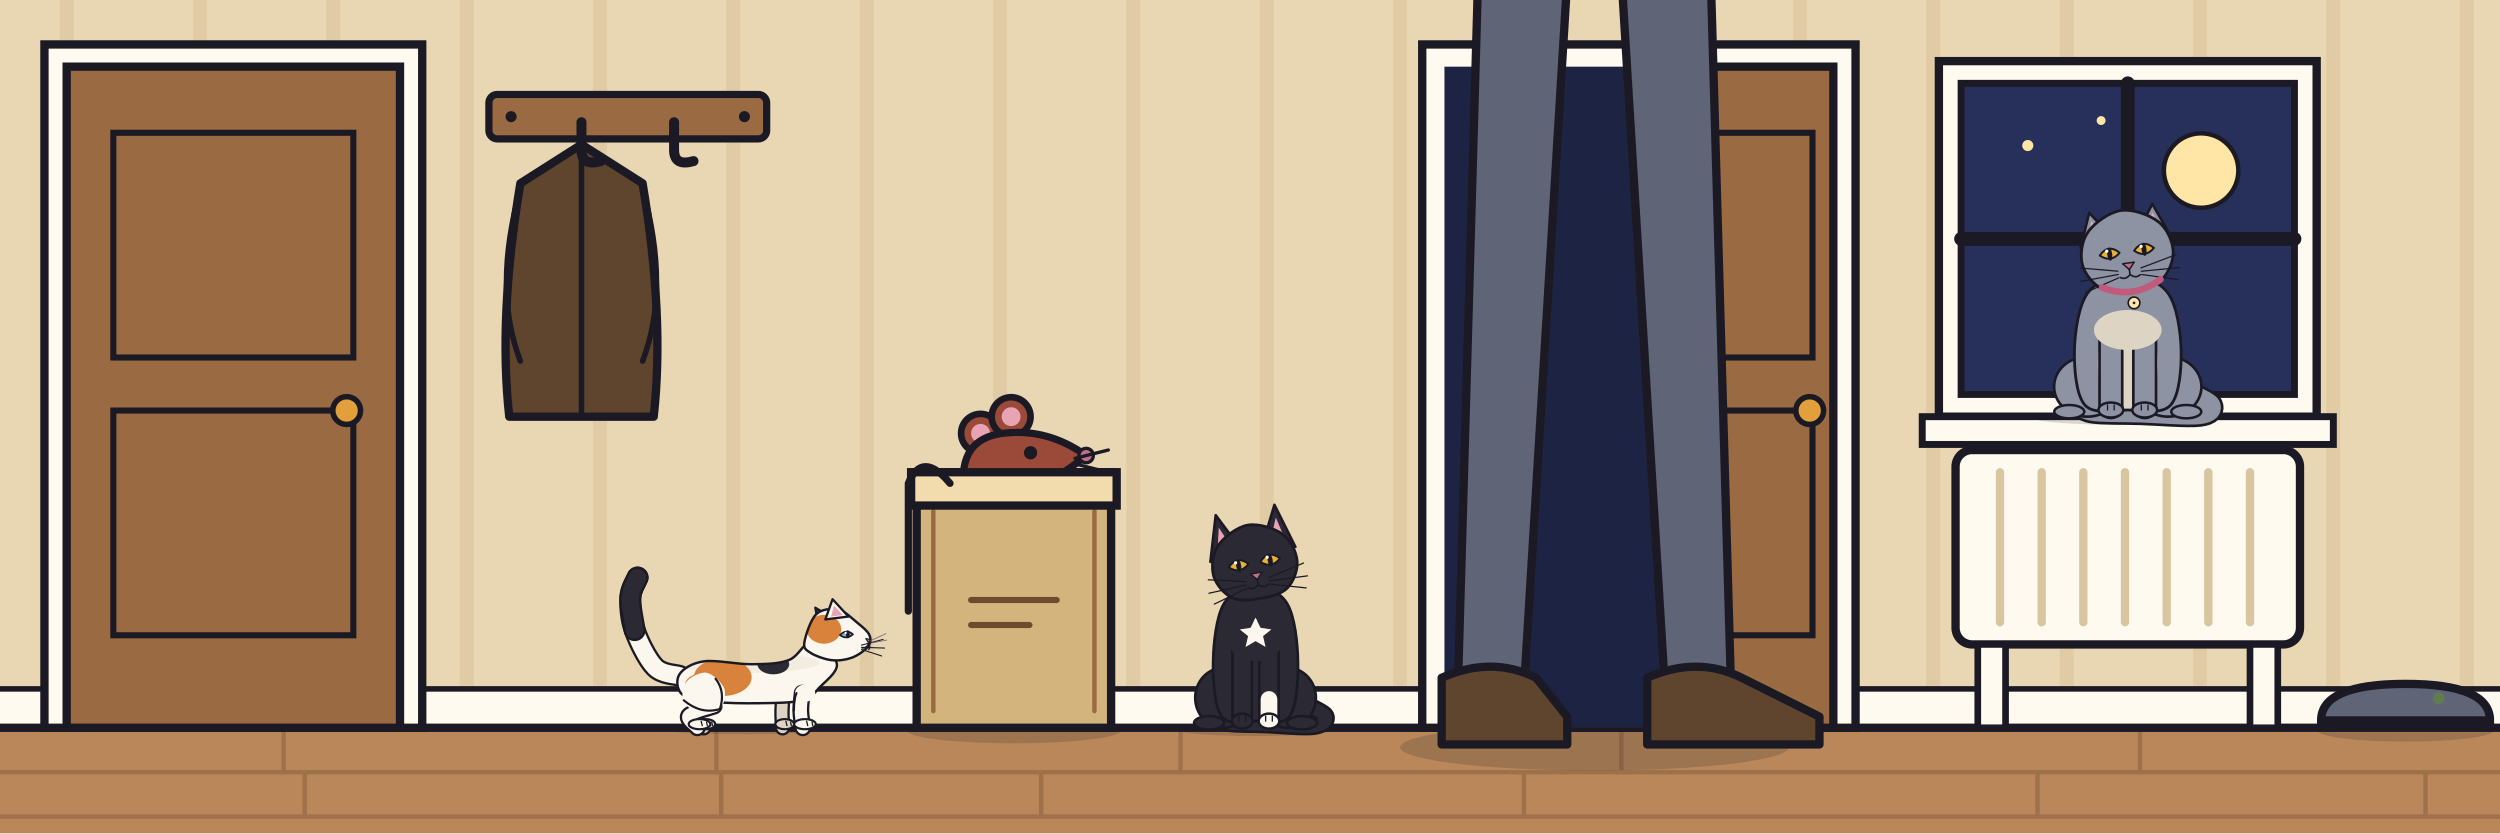
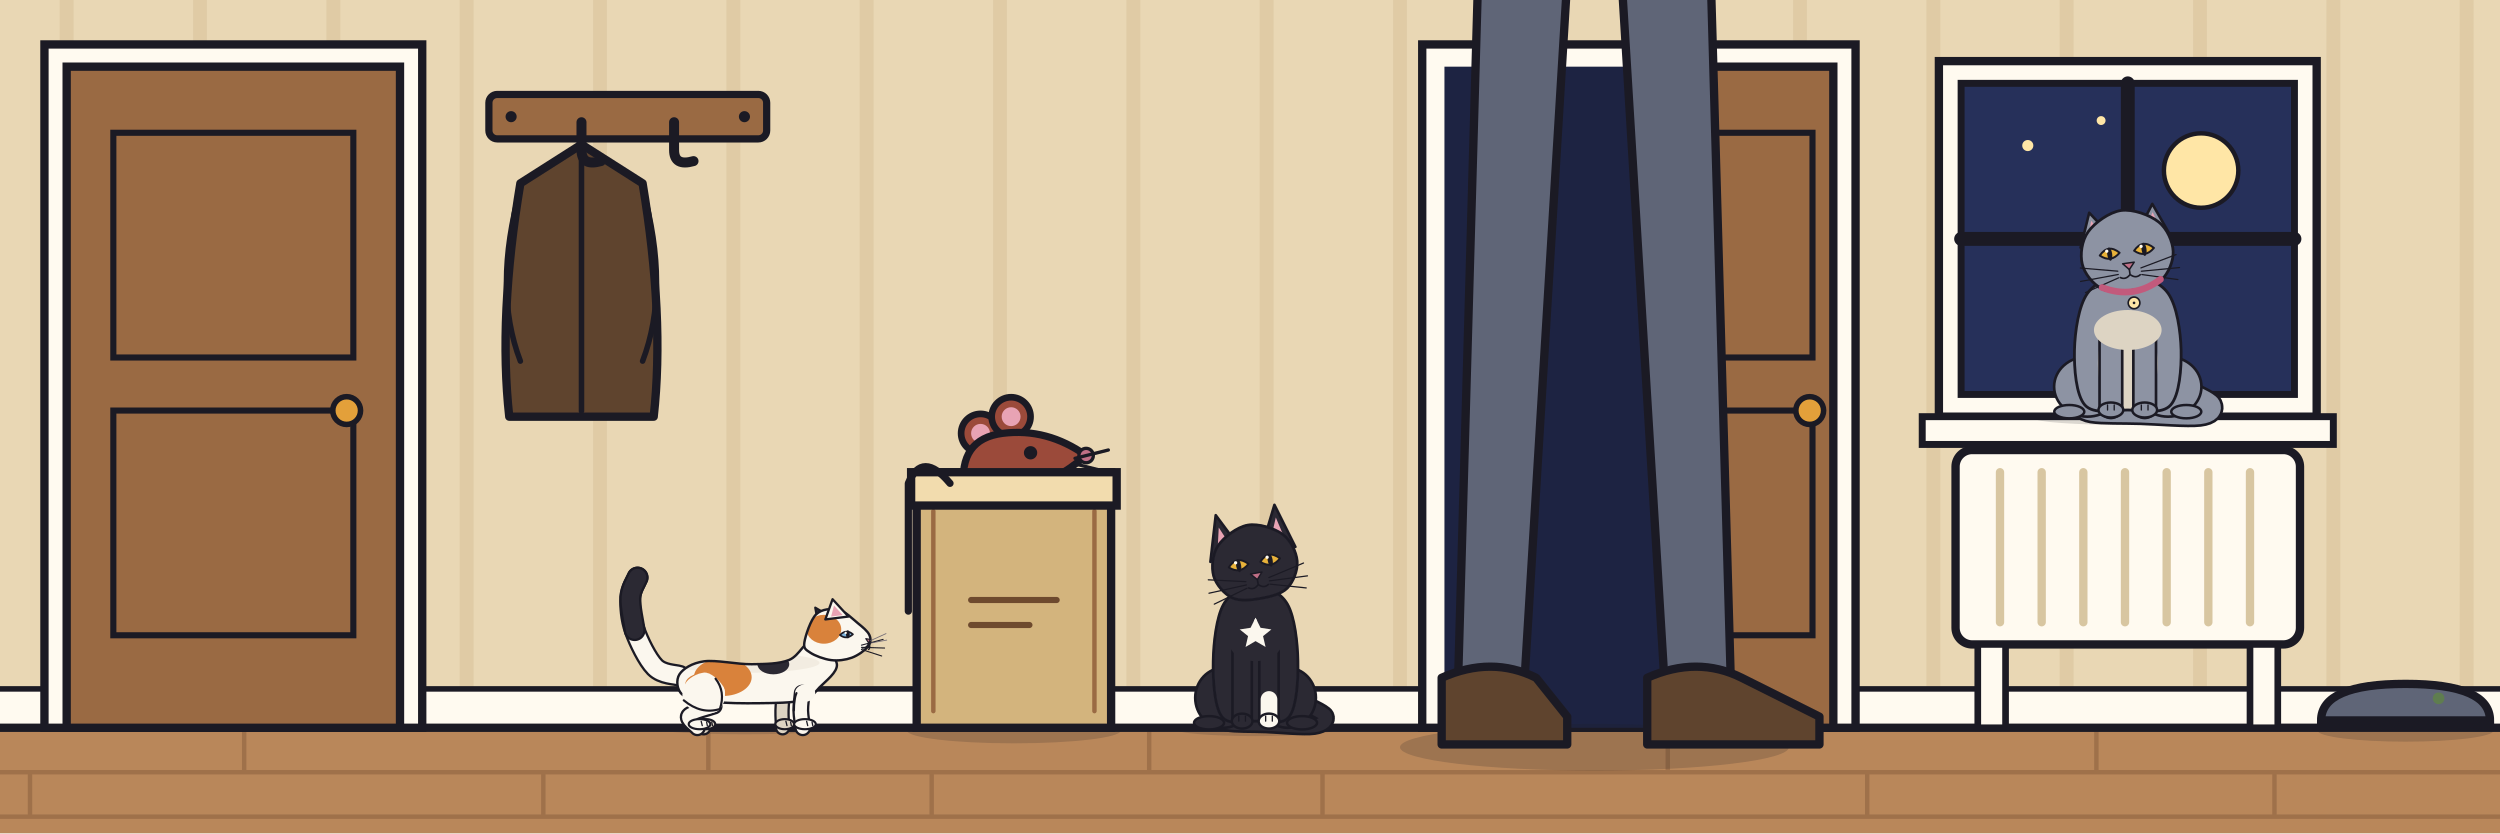
- <svg xmlns="http://www.w3.org/2000/svg" viewBox="0 0 900 300" role="img" aria-label="Grandpa Wendell's hall: Pip stalks the pet-shop bag with a red catnip mouse peeking out, Velvet waits, Grandpa walks off to the kitchen and Pom-Pom glares down from the window sill">
-   <rect x="0" y="0" width="900" height="262" fill="#e9d7b4" />
-   <path d="M24 0V248M72 0V248M120 0V248M168 0V248M216 0V248M264 0V248M312 0V248M360 0V248M408 0V248M456 0V248M504 0V248M552 0V248M600 0V248M648 0V248M696 0V248M744 0V248M792 0V248M840 0V248M888 0V248" stroke="#cdb58a" stroke-width="5" opacity="0.35" />
-   <rect x="0" y="248" width="900" height="14" fill="#fffaf0" />
-   <path d="M0 248H900" fill="none" stroke="#1b1a24" stroke-width="2" stroke-linecap="round" stroke-linejoin="round" />
-   <rect x="0" y="262" width="900" height="38" fill="#b9875a" />
-   <path d="M0 278H900M102.1 262V278M257.9 262V278M425 262V278M583.7 262V278M770.4 262V278M0 294H900M109.7 278V294M259.6 278V294M374.8 278V294M548.6 278V294M733.5 278V294M873.2 278V294" stroke="#8e6340" stroke-width="1.6" opacity="0.6" />
-   <path d="M0 262H900" fill="none" stroke="#1b1a24" stroke-width="3" stroke-linecap="round" stroke-linejoin="round" />
+ <svg xmlns="http://www.w3.org/2000/svg" viewBox="0 0 900 300" overflow="visible" role="img" aria-label="Grandpa Wendell's hall: Pip stalks the pet-shop bag with a red catnip mouse peeking out, Velvet waits, Grandpa walks off to the kitchen and Pom-Pom glares down from the window sill">
+   <rect x="-170" y="0" width="1240" height="262" fill="#e9d7b4" />
+   <path d="M-168 0V248M-120 0V248M-72 0V248M-24 0V248M24 0V248M72 0V248M120 0V248M168 0V248M216 0V248M264 0V248M312 0V248M360 0V248M408 0V248M456 0V248M504 0V248M552 0V248M600 0V248M648 0V248M696 0V248M744 0V248M792 0V248M840 0V248M888 0V248M936 0V248M984 0V248M1032 0V248" stroke="#cdb58a" stroke-width="5" opacity="0.35" />
+   <rect x="-170" y="248" width="1240" height="14" fill="#fffaf0" />
+   <path d="M-170 248H1070" fill="none" stroke="#1b1a24" stroke-width="2" stroke-linecap="round" stroke-linejoin="round" />
+   <rect x="-170" y="262" width="1240" height="38" fill="#b9875a" />
+   <path d="M-170 278H1070M-67.9 262V278M87.9 262V278M255 262V278M413.7 262V278M600.4 262V278M754.7 262V278M946.9 262V278M-170 294H1070M-163.1 278V294M10.8 278V294M195.6 278V294M335.4 278V294M476.1 278V294M672.2 278V294M818.8 278V294M947.9 278V294" stroke="#8e6340" stroke-width="1.6" opacity="0.6" />
+   <path d="M-170 262H1070" fill="none" stroke="#1b1a24" stroke-width="3" stroke-linecap="round" stroke-linejoin="round" />
  <rect x="16" y="16" width="136" height="246" fill="#fffaf0" stroke="#1b1a24" stroke-width="3" />
  <rect x="24" y="24" width="120" height="238" fill="#9a6a43" stroke="#1b1a24" stroke-width="3" />
  <rect x="40.8" y="47.8" width="86.4" height="80.9" fill="none" stroke="#1b1a24" stroke-width="2.2" />
  <rect x="40.8" y="147.8" width="86.4" height="80.9" fill="none" stroke="#1b1a24" stroke-width="2.2" />
  <circle cx="124.8" cy="147.8" r="5" fill="#e3a03a" stroke="#1b1a24" stroke-width="2" />
  <rect x="176" y="34" width="100" height="16" rx="3" fill="#9a6a43" stroke="#1b1a24" stroke-width="2.6" />
  <circle cx="184" cy="42" r="2" fill="#1b1a24" />
  <circle cx="268" cy="42" r="2" fill="#1b1a24" />
  <path d="M209.333 52L187.333 66Q179.333 114 183.333 150H235.333Q239.333 114 231.333 66Z" fill="#5f442e" stroke="#1b1a24" stroke-width="3" stroke-linecap="round" stroke-linejoin="round" />
  <path d="M209.333 56V148 M187.333 68Q177.333 104 187.333 130 M231.333 68Q241.333 104 231.333 130" fill="none" stroke="#1b1a24" stroke-width="2" stroke-linecap="round" stroke-linejoin="round" />
  <path d="M209.333 44v10q0 6 7 4" fill="none" stroke="#1b1a24" stroke-width="3.6" stroke-linecap="round" stroke-linejoin="round" />
  <path d="M242.667 44v10q0 6 7 4" fill="none" stroke="#1b1a24" stroke-width="3.6" stroke-linecap="round" stroke-linejoin="round" />
  <rect x="512" y="16" width="156" height="246" fill="#fffaf0" stroke="#1b1a24" stroke-width="3" />
  <rect x="520" y="24" width="86.8" height="238" fill="#1d2342" />
  <rect x="606.8" y="24" width="53.2" height="238" fill="#9a6a43" stroke="#1b1a24" stroke-width="3" />
  <rect x="614.2" y="47.8" width="38.3" height="80.9" fill="none" stroke="#1b1a24" stroke-width="2.2" />
  <rect x="614.2" y="147.8" width="38.3" height="80.9" fill="none" stroke="#1b1a24" stroke-width="2.2" />
  <circle cx="651.5" cy="147.8" r="5" fill="#e3a03a" stroke="#1b1a24" stroke-width="2" />
  <ellipse cx="574" cy="269" rx="70" ry="8.4" fill="#1b1a24" opacity="0.18" />
  <path d="M532 -4L525 242H549L564 -4Z" fill="#5f6577" stroke="#1b1a24" stroke-width="3" stroke-linecap="round" stroke-linejoin="round" />
  <path d="M519 268V244Q537 236 553 244L564.2 258V268Z" fill="#5f442e" stroke="#1b1a24" stroke-width="3" stroke-linecap="round" stroke-linejoin="round" />
  <path d="M584 -4L599 242H623L616 -4Z" fill="#5f6577" stroke="#1b1a24" stroke-width="3" stroke-linecap="round" stroke-linejoin="round" />
  <path d="M593 268V244Q611 236 627 244L655 258V268Z" fill="#5f442e" stroke="#1b1a24" stroke-width="3" stroke-linecap="round" stroke-linejoin="round" />
  <rect x="698" y="22" width="136" height="128" fill="#fffaf0" stroke="#1b1a24" stroke-width="3" />
  <rect x="706" y="30" width="120" height="112" fill="#26305a" stroke="#1b1a24" stroke-width="2.5" />
  <circle cx="792.4" cy="61.4" r="13.4" fill="#ffe6a6" stroke="#1b1a24" stroke-width="1.6" />
  <circle cx="730" cy="52.4" r="2" fill="#ffe6a6" />
  <circle cx="756.4" cy="43.4" r="1.6" fill="#ffe6a6" />
  <path d="M766 30V142 M706 86H826" fill="none" stroke="#1b1a24" stroke-width="5" stroke-linecap="round" stroke-linejoin="round" />
  <rect x="692" y="150" width="148" height="10" fill="#fffaf0" stroke="#1b1a24" stroke-width="2.5" />
  <rect x="704" y="162" width="124" height="70" rx="6" fill="#fffaf0" stroke="#1b1a24" stroke-width="3" />
  <path d="M720 170V224M735 170V224M750 170V224M765 170V224M780 170V224M795 170V224M810 170V224" fill="none" stroke="#d8c6a1" stroke-width="3" stroke-linecap="round" stroke-linejoin="round" />
  <rect x="712" y="232" width="10" height="30" fill="#fffaf0" stroke="#1b1a24" stroke-width="2.4" />
  <rect x="810" y="232" width="10" height="30" fill="#fffaf0" stroke="#1b1a24" stroke-width="2.4" />
  <g transform="translate(766 150) scale(0.3)">
    <ellipse cx="0" cy="2" rx="112" ry="8" fill="#1b1a24" opacity="0.16" />
    <path d="M72 -30 C76.7 -27.3 97.7 -18.7 100 -14 C102.3 -9.3 100.1 -3.7 86 -2 C71.9 -0.3 37.1 -3.3 15.6 -4 C-5.9 -4.7 -30.6 -4 -42.9 -6 C-55.3 -8 -55.9 -14.3 -58.5 -16" fill="none" stroke="#1b1a24" stroke-width="28.4" stroke-linecap="round" stroke-linejoin="round" />
    <path d="M72 -30 C76.7 -27.3 97.7 -18.7 100 -14 C102.3 -9.3 100.1 -3.7 86 -2 C71.9 -0.3 37.1 -3.3 15.6 -4 C-5.9 -4.7 -30.6 -4 -42.9 -6 C-55.3 -8 -55.9 -14.3 -58.5 -16" fill="none" stroke="#8d93a3" stroke-width="22" stroke-linecap="round" stroke-linejoin="round" />
    <ellipse cx="-48.4" cy="-36" rx="40" ry="36" fill="#8d93a3" stroke="#1b1a24" stroke-width="3.2" />
    <ellipse cx="48.4" cy="-36" rx="40" ry="36" fill="#8d93a3" stroke="#1b1a24" stroke-width="3.2" />
    <ellipse cx="-70.2" cy="-6" rx="18" ry="8" fill="#8d93a3" stroke="#1b1a24" stroke-width="3" />
    <ellipse cx="70.2" cy="-6" rx="18" ry="8" fill="#8d93a3" stroke="#1b1a24" stroke-width="3" />
    <clipPath id="wp766150-b">
      <path d="M0 -170 C16.1 -170 37.7 -163 48.4 -148 C59 -133 63.4 -102.3 64 -80 C64.5 -57.7 62.1 -26 51.5 -14 C40.8 -2 17.2 -8 0 -8 C-17.2 -8 -40.8 -2 -51.5 -14 C-62.1 -26 -64.5 -57.7 -64 -80 C-63.4 -102.3 -59 -133 -48.4 -148 C-37.7 -163 -16.1 -170 0 -170Z" />
    </clipPath>
    <path d="M0 -170 C16.1 -170 37.7 -163 48.4 -148 C59 -133 63.4 -102.3 64 -80 C64.5 -57.7 62.1 -26 51.5 -14 C40.8 -2 17.2 -8 0 -8 C-17.2 -8 -40.8 -2 -51.5 -14 C-62.1 -26 -64.5 -57.7 -64 -80 C-63.4 -102.3 -59 -133 -48.4 -148 C-37.7 -163 -16.1 -170 0 -170Z" fill="#8d93a3" />
    <g clip-path="url(#wp766150-b)">
      <ellipse cx="0" cy="-64" rx="35.9" ry="62" fill="#ddd4c3" />
    </g>
    <path d="M0 -170 C16.1 -170 37.7 -163 48.4 -148 C59 -133 63.4 -102.3 64 -80 C64.5 -57.7 62.1 -26 51.5 -14 C40.8 -2 17.2 -8 0 -8 C-17.2 -8 -40.8 -2 -51.5 -14 C-62.1 -26 -64.5 -57.7 -64 -80 C-63.4 -102.3 -59 -133 -48.4 -148 C-37.7 -163 -16.1 -170 0 -170Z" fill="none" />
    <path d="M0 -170 C16.1 -170 37.7 -163 48.4 -148 C59 -133 63.4 -102.3 64 -80 C64.5 -57.7 62.1 -26 51.5 -14 C40.8 -2 17.2 -8 0 -8 C-17.2 -8 -40.8 -2 -51.5 -14 C-62.1 -26 -64.5 -57.7 -64 -80 C-63.4 -102.3 -59 -133 -48.4 -148 C-37.7 -163 -16.1 -170 0 -170Z" fill="none" stroke="#1b1a24" stroke-width="3.4" stroke-linecap="round" stroke-linejoin="round" />
    <path d="M-20.28 -96 L-20.28 -12" fill="none" stroke="#1b1a24" stroke-width="30.4" stroke-linecap="round" stroke-linejoin="round" />
    <path d="M-20.28 -96 L-20.28 -12" fill="none" stroke="#8d93a3" stroke-width="24" stroke-linecap="round" stroke-linejoin="round" />
    <ellipse cx="-20.3" cy="-8" rx="14.9" ry="9" fill="#8d93a3" stroke="#1b1a24" stroke-width="3" />
    <path d="M-24.28 -14 l0 6 M-16.28 -14 l0 6" fill="none" stroke="#1b1a24" stroke-width="1.6" stroke-linecap="round" stroke-linejoin="round" />
    <path d="M20.28 -96 L20.28 -12" fill="none" stroke="#1b1a24" stroke-width="30.4" stroke-linecap="round" stroke-linejoin="round" />
    <path d="M20.28 -96 L20.28 -12" fill="none" stroke="#8d93a3" stroke-width="24" stroke-linecap="round" stroke-linejoin="round" />
    <ellipse cx="20.3" cy="-8" rx="14.9" ry="9" fill="#8d93a3" stroke="#1b1a24" stroke-width="3" />
    <path d="M16.28 -14 l0 6 M24.28 -14 l0 6" fill="none" stroke="#1b1a24" stroke-width="1.6" stroke-linecap="round" stroke-linejoin="round" />
    <ellipse cx="0" cy="-104" rx="40.6" ry="24" fill="#ddd4c3" />
    <g transform="rotate(-8 0 -190)">
      <path d="M-14.24 -216.6 L-38.24 -250.6 L-54.24 -210.6 Z" fill="#8d93a3" stroke="#1b1a24" stroke-width="3.2" stroke-linecap="round" stroke-linejoin="round" />
      <path d="M-24.24 -218.6 L-37.24 -240.72 L-45.24 -214.6 Z" fill="#e8a3b4" />
      <path d="M14.24 -216.6 L38.24 -250.6 L54.24 -210.6 Z" fill="#8d93a3" stroke="#1b1a24" stroke-width="3.2" stroke-linecap="round" stroke-linejoin="round" />
      <path d="M24.24 -218.6 L37.24 -240.72 L45.24 -214.6 Z" fill="#e8a3b4" />
      <clipPath id="wp766150-hf">
        <path d="M0 -248 C14.2 -248 33.5 -237.8 42.6 -228.2 C51.8 -218.7 56.2 -202.4 55.1 -190.8 C54.1 -179.2 45.6 -165.1 36.4 -158.6 C27.2 -152 12.1 -151.3 0 -151.3 C-12.1 -151.3 -27.2 -152 -36.4 -158.6 C-45.6 -165.1 -54.1 -179.2 -55.1 -190.8 C-56.2 -202.4 -51.8 -218.7 -42.6 -228.2 C-33.5 -237.8 -14.2 -248 0 -248Z" />
      </clipPath>
      <path d="M0 -248 C14.2 -248 33.5 -237.8 42.6 -228.2 C51.8 -218.7 56.2 -202.4 55.1 -190.8 C54.1 -179.2 45.6 -165.1 36.4 -158.6 C27.2 -152 12.1 -151.3 0 -151.3 C-12.1 -151.3 -27.2 -152 -36.4 -158.6 C-45.6 -165.1 -54.1 -179.2 -55.1 -190.8 C-56.2 -202.4 -51.8 -218.7 -42.6 -228.2 C-33.5 -237.8 -14.2 -248 0 -248Z" fill="#8d93a3" />
      <g clip-path="url(#wp766150-hf)" />
      <path d="M0 -248 C14.2 -248 33.5 -237.8 42.6 -228.2 C51.8 -218.7 56.2 -202.4 55.1 -190.8 C54.1 -179.2 45.6 -165.1 36.4 -158.6 C27.2 -152 12.1 -151.3 0 -151.3 C-12.1 -151.3 -27.2 -152 -36.4 -158.6 C-45.6 -165.1 -54.1 -179.2 -55.1 -190.8 C-56.2 -202.4 -51.8 -218.7 -42.6 -228.2 C-33.5 -237.8 -14.2 -248 0 -248Z" fill="none" />
      <path d="M0 -248 C14.2 -248 33.5 -237.8 42.6 -228.2 C51.8 -218.7 56.2 -202.4 55.1 -190.8 C54.1 -179.2 45.6 -165.1 36.4 -158.6 C27.2 -152 12.1 -151.3 0 -151.3 C-12.1 -151.3 -27.2 -152 -36.4 -158.6 C-45.6 -165.1 -54.1 -179.2 -55.1 -190.8 C-56.2 -202.4 -51.8 -218.7 -42.6 -228.2 C-33.5 -237.8 -14.2 -248 0 -248Z" fill="none" stroke="#1b1a24" stroke-width="3.4" stroke-linecap="round" stroke-linejoin="round" />
      <path d="M-32.8 -198 Q-20.8 -211 -8.8 -198 Q-20.8 -187 -32.8 -198 Z" fill="#e8b23a" stroke="#1b1a24" stroke-width="2.4" stroke-linecap="round" stroke-linejoin="round" />
      <ellipse cx="-20.8" cy="-198" rx="3" ry="8" fill="#1b1a24" />
      <circle cx="-23.8" cy="-202" r="2" fill="#fffaf0" />
      <path d="M8.8 -198 Q20.8 -211 32.8 -198 Q20.8 -187 8.8 -198 Z" fill="#e8b23a" stroke="#1b1a24" stroke-width="2.4" stroke-linecap="round" stroke-linejoin="round" />
      <ellipse cx="20.8" cy="-198" rx="3" ry="8" fill="#1b1a24" />
      <circle cx="17.8" cy="-202" r="2" fill="#fffaf0" />
      <path d="M-7 -184.4 L7 -184.4 L0 -176.4 Z" fill="#c06f86" stroke="#1b1a24" stroke-width="1.8" stroke-linecap="round" stroke-linejoin="round" />
      <path d="M0 -176.4 l0 6 q-6 6 -12 2 M0 -170.4 q6 6 12 2" fill="none" stroke="#1b1a24" stroke-width="2" stroke-linecap="round" stroke-linejoin="round" />
      <path d="M-14 -176.4 l-44 -10 M-14 -172.4 l-46 2 M-14 -168.4 l-42 12" fill="none" stroke="#1b1a24" stroke-width="1.5" stroke-linecap="round" stroke-linejoin="round" />
      <path d="M14 -176.4 l44 -10 M14 -172.4 l46 2 M14 -168.4 l42 12" fill="none" stroke="#1b1a24" stroke-width="1.5" stroke-linecap="round" stroke-linejoin="round" />
      <path d="M-35.36 -159.6 Q0 -139.84 35.36 -159.6" fill="none" stroke="#c25a7c" stroke-width="8" stroke-linecap="round" stroke-linejoin="round" />
      <circle cx="0" cy="-136" r="7" fill="#ffe6a6" stroke="#1b1a24" stroke-width="2" />
      <circle cx="0" cy="-136" r="1.6" fill="#1b1a24" />
    </g>
  </g>
  <ellipse cx="866" cy="263" rx="31.7" ry="4" fill="#1b1a24" opacity="0.18" />
  <path d="M835.6 259.4Q835.6 246.2 866 246.2Q896.4 246.2 896.4 259.4Z" fill="#5f6577" stroke="#1b1a24" stroke-width="3" />
  <rect x="835.6" y="258" width="60.7" height="4" fill="#1b1a24" />
  <circle cx="877.9" cy="251.4" r="2.1" fill="#5f7d4f" />
  <ellipse cx="365" cy="263" rx="38.5" ry="4.6" fill="#1b1a24" opacity="0.18" />
  <rect x="330" y="170" width="70" height="92" fill="#d3b47d" stroke="#1b1a24" stroke-width="3" />
  <path d="M336 184V256 M394 184V256" fill="none" stroke="#9a6a43" stroke-width="1.6" stroke-linecap="round" stroke-linejoin="round" />
  <circle cx="353" cy="156" r="7" fill="#9b4a3a" stroke="#1b1a24" stroke-width="2.4" />
  <circle cx="364" cy="150" r="7" fill="#9b4a3a" stroke="#1b1a24" stroke-width="2.4" />
  <circle cx="353" cy="156" r="3.4" fill="#e8a3b4" />
  <circle cx="364" cy="150" r="3.4" fill="#e8a3b4" />
  <path d="M347 176Q345 158 361 156Q377 154 391 164Q379 174 369 176Z" fill="#9b4a3a" stroke="#1b1a24" stroke-width="2.6" stroke-linecap="round" stroke-linejoin="round" />
  <circle cx="371" cy="163" r="2.4" fill="#1b1a24" />
  <circle cx="391" cy="164" r="2.6" fill="#c06f86" stroke="#1b1a24" stroke-width="1.2" />
  <path d="M387 167l12 3 M387 165l12 -3" fill="none" stroke="#1b1a24" stroke-width="1.2" stroke-linecap="round" stroke-linejoin="round" />
  <rect x="328" y="170" width="74" height="12" fill="#f2dcae" stroke="#1b1a24" stroke-width="3" />
  <path d="M342 174Q332 162 327 174V220" fill="none" stroke="#1b1a24" stroke-width="2.6" stroke-linecap="round" stroke-linejoin="round" />
  <path d="M349.6 216h30.8 M349.6 225h21" fill="none" stroke="#6e4a2e" stroke-width="2.2" stroke-linecap="round" stroke-linejoin="round" />
  <g transform="translate(268 262) scale(0.26 0.26)">
    <ellipse cx="0" cy="2" rx="118" ry="7" fill="#1b1a24" opacity="0.16" />
    <path d="M54 -50.4 C53.7 -46 52.2 -32.4 52 -24 C51.8 -15.6 52.7 -4 52.8 0" fill="none" stroke="#1b1a24" stroke-width="21.4" stroke-linecap="round" stroke-linejoin="round" />
    <path d="M54 -50.4 C53.7 -46 52.2 -32.4 52 -24 C51.8 -15.6 52.7 -4 52.8 0" fill="none" stroke="#ddd4c3" stroke-width="15" stroke-linecap="round" stroke-linejoin="round" />
    <ellipse cx="55.8" cy="-5" rx="13" ry="7" fill="#ddd4c3" stroke="#1b1a24" stroke-width="3" />
    <path d="M57.4 -9 l1.5 6 M63.9 -8 l1 5" fill="none" stroke="#1b1a24" stroke-width="1.8" stroke-linecap="round" stroke-linejoin="round" />
    <path d="M-72 -46.8 C-69.7 -44.6 -58.3 -38.8 -58 -33.6 C-57.7 -28.4 -70.7 -21.2 -70.4 -15.6 C-70.1 -10 -58.7 -2.6 -56.4 0" fill="none" stroke="#1b1a24" stroke-width="21.4" stroke-linecap="round" stroke-linejoin="round" />
    <path d="M-72 -46.8 C-69.7 -44.6 -58.3 -38.8 -58 -33.6 C-57.7 -28.4 -70.7 -21.2 -70.4 -15.6 C-70.1 -10 -58.7 -2.6 -56.4 0" fill="none" stroke="#ddd4c3" stroke-width="15" stroke-linecap="round" stroke-linejoin="round" />
    <ellipse cx="-53.4" cy="-5" rx="13" ry="7" fill="#ddd4c3" stroke="#1b1a24" stroke-width="3" />
    <path d="M-51.8 -9 l1.5 6 M-45.3 -8 l1 5" fill="none" stroke="#1b1a24" stroke-width="1.8" stroke-linecap="round" stroke-linejoin="round" />
    <g transform="translate(0 36)">
      <path d="M-90 -108 C-95.7 -110 -113.7 -109.5 -124 -120 C-134.3 -130.5 -146.3 -155.1 -152 -171.2 C-157.7 -187.3 -158.7 -204.3 -158 -216.4 C-157.3 -228.5 -149.7 -239.4 -148 -244" fill="none" stroke="#1b1a24" stroke-width="30.4" stroke-linecap="round" stroke-linejoin="round" />
      <path d="M-90 -108 C-95.7 -110 -113.7 -109.5 -124 -120 C-134.3 -130.5 -146.3 -155.1 -152 -171.2 C-157.7 -187.3 -158.7 -204.3 -158 -216.4 C-157.3 -228.5 -149.7 -239.4 -148 -244" fill="none" stroke="#fbf7ee" stroke-width="24" stroke-linecap="round" stroke-linejoin="round" />
      <path d="M-152 -171.2 C-153 -178.7 -158.7 -204.3 -158 -216.4 C-157.3 -228.5 -149.7 -239.4 -148 -244" fill="none" stroke="#1b1a24" stroke-width="30.4" stroke-linecap="round" stroke-linejoin="round" />
      <path d="M-152 -171.2 C-153 -178.7 -158.7 -204.3 -158 -216.4 C-157.3 -228.5 -149.7 -239.4 -148 -244" fill="none" stroke="#2b2933" stroke-width="24" stroke-linecap="round" stroke-linejoin="round" />
    </g>
    <g transform="translate(0 36)">
      <clipPath id="wpi268262-b">
        <path d="M-90 -110 C-85 -117.7 -72.7 -125.7 -56 -128 C-39.3 -130.3 -9.7 -123.7 10 -124 C29.7 -124.3 47.7 -124.3 62 -130 C76.3 -135.7 85 -159 96 -158 C107 -157 126.7 -135 128 -124 C129.3 -113 112 -100.3 104 -92 C96 -83.7 94 -77.7 80 -74 C66 -70.3 40.7 -70.3 20 -70 C-0.7 -69.7 -26.3 -70 -44 -72 C-61.7 -74 -78.3 -75.7 -86 -82 C-93.7 -88.3 -95 -102.3 -90 -110Z" />
      </clipPath>
      <path d="M-90 -110 C-85 -117.7 -72.7 -125.7 -56 -128 C-39.3 -130.3 -9.7 -123.7 10 -124 C29.7 -124.3 47.7 -124.3 62 -130 C76.3 -135.7 85 -159 96 -158 C107 -157 126.7 -135 128 -124 C129.3 -113 112 -100.3 104 -92 C96 -83.7 94 -77.7 80 -74 C66 -70.3 40.7 -70.3 20 -70 C-0.7 -69.7 -26.3 -70 -44 -72 C-61.7 -74 -78.3 -75.7 -86 -82 C-93.7 -88.3 -95 -102.3 -90 -110Z" fill="#fbf7ee" />
      <g clip-path="url(#wpi268262-b)">
        <ellipse cx="20" cy="-66" rx="78" ry="22" fill="#fbf7ee" />
        <ellipse cx="0" cy="-126" rx="104" ry="14" fill="#ddd4c3" opacity="0.3" />
        <ellipse cx="-30" cy="-106" rx="40" ry="26" fill="#d9823b" />
        <ellipse cx="40" cy="-124" rx="22" ry="14" fill="#2b2933" />
      </g>
      <path d="M-90 -110 C-85 -117.7 -72.7 -125.7 -56 -128 C-39.3 -130.3 -9.7 -123.7 10 -124 C29.7 -124.3 47.7 -124.3 62 -130 C76.3 -135.7 85 -159 96 -158 C107 -157 126.7 -135 128 -124 C129.3 -113 112 -100.3 104 -92 C96 -83.7 94 -77.7 80 -74 C66 -70.3 40.7 -70.3 20 -70 C-0.7 -69.7 -26.3 -70 -44 -72 C-61.7 -74 -78.3 -75.7 -86 -82 C-93.7 -88.3 -95 -102.3 -90 -110Z" fill="none" stroke="#1b1a24" stroke-width="3.4" stroke-linecap="round" stroke-linejoin="round" />
    </g>
    <g transform="translate(0 36)">
      <path d="M-80 -100 C-74.7 -106.7 -60.7 -113.7 -52 -112 C-43.3 -110.3 -31 -98.3 -28 -90 C-25 -81.7 -28.7 -67.7 -34 -62 C-39.3 -56.3 -51.7 -54.3 -60 -56 C-68.3 -57.7 -80.7 -64.7 -84 -72 C-87.3 -79.3 -85.3 -93.3 -80 -100Z" fill="#fbf7ee" />
      <g clip-path="url(#wpi268262-b)">
        <ellipse cx="-56" cy="-96" rx="26" ry="16" fill="#d9823b" />
      </g>
    </g>
    <path d="M-42 -30 C-47.9 -27.8 -73.3 -21.8 -77.2 -16.8 C-81.1 -11.8 -67.2 -2.8 -65.2 0" fill="none" stroke="#1b1a24" stroke-width="23.4" stroke-linecap="round" stroke-linejoin="round" />
    <path d="M-42 -30 C-47.9 -27.8 -73.3 -21.8 -77.2 -16.8 C-81.1 -11.8 -67.2 -2.8 -65.2 0" fill="none" stroke="#fbf7ee" stroke-width="17" stroke-linecap="round" stroke-linejoin="round" />
    <g transform="translate(0 36)">
      <path d="M-80 -100 C-74.7 -106.7 -60.7 -113.7 -52 -112 C-43.3 -110.3 -31 -98.3 -28 -90 C-25 -81.7 -28.7 -67.7 -34 -62 C-39.3 -56.3 -51.7 -54.3 -60 -56 C-68.3 -57.7 -80.7 -64.7 -84 -72 C-87.3 -79.3 -85.3 -93.3 -80 -100Z" fill="#fbf7ee" />
      <path d="M-84 -74 Q-60 -54 -34 -62 Q-26 -86 -40 -104" fill="none" stroke="#1b1a24" stroke-width="3" stroke-linecap="round" stroke-linejoin="round" />
    </g>
    <ellipse cx="-62.2" cy="-5" rx="15" ry="7" fill="#fbf7ee" stroke="#1b1a24" stroke-width="3" />
    <path d="M-59.9 -9 l1.5 6 M-52.4 -8 l1 5" fill="none" stroke="#1b1a24" stroke-width="1.8" stroke-linecap="round" stroke-linejoin="round" />
    <path d="M80 -48 C79.7 -44 77.9 -32 78 -24 C78.1 -16 80.3 -4 80.8 0" fill="none" stroke="#1b1a24" stroke-width="23.4" stroke-linecap="round" stroke-linejoin="round" />
    <path d="M80 -48 C79.7 -44 77.9 -32 78 -24 C78.1 -16 80.3 -4 80.8 0" fill="none" stroke="#fbf7ee" stroke-width="17" stroke-linecap="round" stroke-linejoin="round" />
    <g transform="translate(0 36)">
      <ellipse cx="84" cy="-84" rx="14" ry="12" fill="#fbf7ee" />
      <path d="M68.5 -60 Q68.5 -76 72 -84" fill="none" stroke="#1b1a24" stroke-width="3" stroke-linecap="round" stroke-linejoin="round" />
    </g>
    <ellipse cx="83.8" cy="-5" rx="15" ry="7" fill="#fbf7ee" stroke="#1b1a24" stroke-width="3" />
    <path d="M86.1 -9 l1.5 6 M93.6 -8 l1 5" fill="none" stroke="#1b1a24" stroke-width="1.8" stroke-linecap="round" stroke-linejoin="round" />
    <g transform="translate(0 36)">
      <path d="M102 -180.4 L98 -202.4 L122 -188.4 Z" fill="#2b2933" stroke="#1b1a24" stroke-width="3" stroke-linecap="round" stroke-linejoin="round" />
      <clipPath id="wpi268262-h">
        <path d="M83 -154.4 C84.4 -163.3 91.6 -185.7 99.4 -193.2 C107.2 -200.7 120.4 -201.4 130 -199.4 C139.6 -197.4 149.6 -186.8 156.8 -181 C164 -175.1 170.6 -169.8 173 -164.4 C175.4 -159 175.1 -153.6 171 -148.4 C166.9 -143.2 157.1 -136.1 148.6 -133 C140.1 -129.9 129.6 -128.5 120 -129.7 C110.4 -130.9 97.4 -135.8 91.2 -140 C85 -144.1 81.6 -145.5 83 -154.4Z" />
      </clipPath>
      <path d="M83 -154.4 C84.4 -163.3 91.6 -185.7 99.4 -193.2 C107.2 -200.7 120.4 -201.4 130 -199.4 C139.6 -197.4 149.6 -186.8 156.8 -181 C164 -175.1 170.6 -169.8 173 -164.4 C175.4 -159 175.1 -153.6 171 -148.4 C166.9 -143.2 157.1 -136.1 148.6 -133 C140.1 -129.9 129.6 -128.5 120 -129.7 C110.4 -130.9 97.4 -135.8 91.2 -140 C85 -144.1 81.6 -145.5 83 -154.4Z" fill="#fbf7ee" />
      <g clip-path="url(#wpi268262-h)">
        <ellipse cx="110" cy="-172.4" rx="24" ry="20" fill="#d9823b" />
      </g>
      <path d="M83 -154.4 C84.4 -163.3 91.6 -185.7 99.4 -193.2 C107.2 -200.7 120.4 -201.4 130 -199.4 C139.6 -197.4 149.6 -186.8 156.8 -181 C164 -175.1 170.6 -169.8 173 -164.4 C175.4 -159 175.1 -153.6 171 -148.4 C166.9 -143.2 157.1 -136.1 148.6 -133 C140.1 -129.9 129.6 -128.5 120 -129.7 C110.4 -130.9 97.4 -135.8 91.2 -140 C85 -144.1 81.6 -145.5 83 -154.4Z" fill="none" />
      <path d="M83 -154.4 C84.4 -163.3 91.6 -185.7 99.4 -193.2 C107.2 -200.7 120.4 -201.4 130 -199.4 C139.6 -197.4 149.6 -186.8 156.8 -181 C164 -175.1 170.6 -169.8 173 -164.4 C175.4 -159 175.1 -153.6 171 -148.4 C166.9 -143.2 157.1 -136.1 148.6 -133 C140.1 -129.9 129.6 -128.5 120 -129.7 C110.4 -130.9 97.4 -135.8 91.2 -140 C85 -144.1 81.6 -145.5 83 -154.4Z" fill="none" stroke="#1b1a24" stroke-width="3.4" stroke-linecap="round" stroke-linejoin="round" />
      <path d="M112 -186.02 L122 -214.02 L144 -190.02 Z" fill="#fbf7ee" stroke="#1b1a24" stroke-width="3.2" stroke-linecap="round" stroke-linejoin="round" />
      <path d="M120 -190.02 L124 -205.22 L136 -192.02 Z" fill="#e8a3b4" />
      <path d="M132.22 -164.4 Q141.22 -173.4 150.22 -165.4 Q141.22 -157.4 132.22 -164.4 Z" fill="#7fb3d9" stroke="#1b1a24" stroke-width="2.4" stroke-linecap="round" stroke-linejoin="round" />
      <ellipse cx="143.2" cy="-165.4" rx="2.6" ry="5.6" fill="#1b1a24" />
      <circle cx="140.2" cy="-167.4" r="1.6" fill="#fffaf0" />
      <path d="M168 -159.4 L174 -158.4 L172 -153.4 Z" fill="#c06f86" stroke="#1b1a24" stroke-width="1.6" stroke-linecap="round" stroke-linejoin="round" />
      <path d="M172 -153.4 q-2 7 -9 7 M172 -153.4 q3 6 0 9" fill="none" stroke="#1b1a24" stroke-width="2" stroke-linecap="round" stroke-linejoin="round" />
      <path d="M162 -150.4 l30 -8 M162 -147.4 l32 1 M162 -144.4 l28 9" fill="none" stroke="#1b1a24" stroke-width="1.5" stroke-linecap="round" stroke-linejoin="round" />
      <path d="M174 -156.4 l22 -10 M175 -153.4 l22 -4" fill="none" stroke="#5b566a" stroke-width="1.2" stroke-linecap="round" stroke-linejoin="round" opacity="0.8" />
    </g>
  </g>
  <g transform="translate(452 262) scale(0.3)">
    <ellipse cx="0" cy="2" rx="96" ry="8" fill="#1b1a24" opacity="0.16" />
    <path d="M56 -30 C60.7 -27.3 81.7 -18.7 84 -14 C86.3 -9.3 81.9 -3.7 70 -2 C58.1 -0.3 29.8 -3.3 12.4 -4 C-4.9 -4.7 -24.3 -4 -34.1 -6 C-43.9 -8 -44.4 -14.3 -46.5 -16" fill="none" stroke="#1b1a24" stroke-width="21.4" stroke-linecap="round" stroke-linejoin="round" />
    <path d="M56 -30 C60.7 -27.3 81.7 -18.7 84 -14 C86.3 -9.3 81.9 -3.7 70 -2 C58.1 -0.3 29.8 -3.3 12.4 -4 C-4.9 -4.7 -24.3 -4 -34.1 -6 C-43.9 -8 -44.4 -14.3 -46.5 -16" fill="none" stroke="#2b2933" stroke-width="15" stroke-linecap="round" stroke-linejoin="round" />
    <ellipse cx="-38.4" cy="-36" rx="34" ry="36" fill="#2b2933" stroke="#1b1a24" stroke-width="3.2" />
    <ellipse cx="38.4" cy="-36" rx="34" ry="36" fill="#2b2933" stroke="#1b1a24" stroke-width="3.2" />
    <ellipse cx="-55.8" cy="-6" rx="18" ry="8" fill="#2b2933" stroke="#1b1a24" stroke-width="3" />
    <ellipse cx="55.8" cy="-6" rx="18" ry="8" fill="#2b2933" stroke="#1b1a24" stroke-width="3" />
    <clipPath id="wv452262-b">
      <path d="M0 -170 C12.8 -170 30 -163 38.4 -148 C46.9 -133 50.4 -102.3 50.8 -80 C51.3 -57.7 49.4 -26 40.9 -14 C32.4 -2 13.6 -8 0 -8 C-13.6 -8 -32.4 -2 -40.9 -14 C-49.4 -26 -51.3 -57.7 -50.8 -80 C-50.4 -102.3 -46.9 -133 -38.4 -148 C-30 -163 -12.8 -170 0 -170Z" />
    </clipPath>
    <path d="M0 -170 C12.8 -170 30 -163 38.4 -148 C46.9 -133 50.4 -102.3 50.8 -80 C51.3 -57.7 49.4 -26 40.9 -14 C32.4 -2 13.6 -8 0 -8 C-13.6 -8 -32.4 -2 -40.9 -14 C-49.4 -26 -51.3 -57.7 -50.8 -80 C-50.4 -102.3 -46.9 -133 -38.4 -148 C-30 -163 -12.8 -170 0 -170Z" fill="#2b2933" />
    <g clip-path="url(#wv452262-b)">
      <ellipse cx="0" cy="-64" rx="28.5" ry="62" fill="#2b2933" />
      <path d="M0 -132 l6 12 l13 2 l-10 8 l3 13 l-12 -7 l-12 7 l3 -13 l-10 -8 l13 -2 Z" fill="#fbf7ee" />
    </g>
    <path d="M0 -170 C12.8 -170 30 -163 38.4 -148 C46.9 -133 50.4 -102.3 50.8 -80 C51.3 -57.7 49.4 -26 40.9 -14 C32.4 -2 13.6 -8 0 -8 C-13.6 -8 -32.4 -2 -40.9 -14 C-49.4 -26 -51.3 -57.7 -50.8 -80 C-50.4 -102.3 -46.9 -133 -38.4 -148 C-30 -163 -12.8 -170 0 -170Z" fill="none" stroke="#4d5c8f" stroke-width="2" stroke-linecap="round" stroke-linejoin="round" />
    <path d="M0 -170 C12.8 -170 30 -163 38.4 -148 C46.9 -133 50.4 -102.3 50.8 -80 C51.3 -57.7 49.4 -26 40.9 -14 C32.4 -2 13.6 -8 0 -8 C-13.6 -8 -32.4 -2 -40.9 -14 C-49.4 -26 -51.3 -57.7 -50.8 -80 C-50.4 -102.3 -46.9 -133 -38.4 -148 C-30 -163 -12.8 -170 0 -170Z" fill="none" stroke="#1b1a24" stroke-width="3.4" stroke-linecap="round" stroke-linejoin="round" />
    <path d="M-16.12 -96 L-16.12 -12" fill="none" stroke="#1b1a24" stroke-width="26.4" stroke-linecap="round" stroke-linejoin="round" />
    <path d="M-16.12 -96 L-16.12 -12" fill="none" stroke="#2b2933" stroke-width="20" stroke-linecap="round" stroke-linejoin="round" />
    <ellipse cx="-16.1" cy="-8" rx="12.4" ry="9" fill="#2b2933" stroke="#1b1a24" stroke-width="3" />
    <path d="M-20.12 -14 l0 6 M-12.12 -14 l0 6" fill="none" stroke="#1b1a24" stroke-width="1.6" stroke-linecap="round" stroke-linejoin="round" />
    <path d="M16.12 -96 L16.12 -12" fill="none" stroke="#1b1a24" stroke-width="26.4" stroke-linecap="round" stroke-linejoin="round" />
    <path d="M16.12 -96 L16.12 -12" fill="none" stroke="#2b2933" stroke-width="20" stroke-linecap="round" stroke-linejoin="round" />
    <path d="M16.12 -34 L16.12 -12" fill="none" stroke="#1b1a24" stroke-width="20" stroke-linecap="round" stroke-linejoin="round" />
    <path d="M16.12 -34 L16.12 -12" fill="none" stroke="#fbf7ee" stroke-width="20" stroke-linecap="round" stroke-linejoin="round" />
    <ellipse cx="16.1" cy="-8" rx="12.4" ry="9" fill="#fbf7ee" stroke="#1b1a24" stroke-width="3" />
    <path d="M12.12 -14 l0 6 M20.12 -14 l0 6" fill="none" stroke="#1b1a24" stroke-width="1.6" stroke-linecap="round" stroke-linejoin="round" />
    <ellipse cx="0" cy="-104" rx="32.2" ry="24" fill="#2b2933" />
    <path d="M0 -132 l6 12 l13 2 l-10 8 l3 13 l-12 -7 l-12 7 l3 -13 l-10 -8 l13 -2 Z" fill="#fbf7ee" />
    <g transform="rotate(-10 0 -190)">
      <path d="M-11.76 -214.4 L-35.76 -262.4 L-51.76 -208.4 Z" fill="#2b2933" stroke="#1b1a24" stroke-width="3.2" stroke-linecap="round" stroke-linejoin="round" />
      <path d="M-21.76 -216.4 L-34.76 -247.2 L-42.76 -212.4 Z" fill="#e8a3b4" />
      <path d="M11.76 -214.4 L35.76 -262.4 L51.76 -208.4 Z" fill="#2b2933" stroke="#1b1a24" stroke-width="3.2" stroke-linecap="round" stroke-linejoin="round" />
      <path d="M21.76 -216.4 L34.76 -247.2 L42.76 -212.4 Z" fill="#e8a3b4" />
      <clipPath id="wv452262-hf">
        <path d="M0 -244 C13.1 -244 30.9 -234.6 39.4 -225.8 C47.8 -217 51.8 -201.9 50.9 -191.2 C49.9 -180.5 42.1 -167.5 33.6 -161.4 C25.1 -155.4 11.2 -154.7 0 -154.7 C-11.2 -154.7 -25.1 -155.4 -33.6 -161.4 C-42.1 -167.5 -49.9 -180.5 -50.9 -191.2 C-51.8 -201.9 -47.8 -217 -39.4 -225.8 C-30.9 -234.6 -13.1 -244 0 -244Z" />
      </clipPath>
      <path d="M0 -244 C13.1 -244 30.9 -234.6 39.4 -225.8 C47.8 -217 51.8 -201.9 50.9 -191.2 C49.9 -180.5 42.1 -167.5 33.6 -161.4 C25.1 -155.4 11.2 -154.7 0 -154.7 C-11.2 -154.7 -25.1 -155.4 -33.6 -161.4 C-42.1 -167.5 -49.9 -180.5 -50.9 -191.2 C-51.8 -201.9 -47.8 -217 -39.4 -225.8 C-30.9 -234.6 -13.1 -244 0 -244Z" fill="#2b2933" />
      <g clip-path="url(#wv452262-hf)" />
      <path d="M0 -244 C13.1 -244 30.9 -234.6 39.4 -225.8 C47.8 -217 51.8 -201.9 50.9 -191.2 C49.9 -180.5 42.1 -167.5 33.6 -161.4 C25.1 -155.4 11.2 -154.7 0 -154.7 C-11.2 -154.7 -25.1 -155.4 -33.6 -161.4 C-42.1 -167.5 -49.9 -180.5 -50.9 -191.2 C-51.8 -201.9 -47.8 -217 -39.4 -225.8 C-30.9 -234.6 -13.1 -244 0 -244Z" fill="none" stroke="#4d5c8f" stroke-width="2" stroke-linecap="round" stroke-linejoin="round" />
      <path d="M0 -244 C13.1 -244 30.9 -234.6 39.4 -225.8 C47.8 -217 51.8 -201.9 50.9 -191.2 C49.9 -180.5 42.1 -167.5 33.6 -161.4 C25.1 -155.4 11.2 -154.7 0 -154.7 C-11.2 -154.7 -25.1 -155.4 -33.6 -161.4 C-42.1 -167.5 -49.9 -180.5 -50.9 -191.2 C-51.8 -201.9 -47.8 -217 -39.4 -225.8 C-30.9 -234.6 -13.1 -244 0 -244Z" fill="none" stroke="#1b1a24" stroke-width="3.4" stroke-linecap="round" stroke-linejoin="round" />
      <path d="M-31.2 -198 Q-19.2 -211 -7.2 -198 Q-19.2 -187 -31.2 -198 Z" fill="#e8b23a" stroke="#1b1a24" stroke-width="2.4" stroke-linecap="round" stroke-linejoin="round" />
      <ellipse cx="-19.2" cy="-198" rx="3" ry="8" fill="#1b1a24" />
      <circle cx="-22.2" cy="-202" r="2" fill="#fffaf0" />
      <path d="M7.2 -198 Q19.2 -211 31.2 -198 Q19.2 -187 7.2 -198 Z" fill="#e8b23a" stroke="#1b1a24" stroke-width="2.4" stroke-linecap="round" stroke-linejoin="round" />
      <ellipse cx="19.2" cy="-198" rx="3" ry="8" fill="#1b1a24" />
      <circle cx="16.2" cy="-202" r="2" fill="#fffaf0" />
      <path d="M-7 -185.6 L7 -185.6 L0 -177.6 Z" fill="#c06f86" stroke="#1b1a24" stroke-width="1.8" stroke-linecap="round" stroke-linejoin="round" />
      <path d="M0 -177.6 l0 6 q-6 6 -12 2 M0 -171.6 q6 6 12 2" fill="none" stroke="#1b1a24" stroke-width="2" stroke-linecap="round" stroke-linejoin="round" />
      <path d="M-14 -177.6 l-44 -10 M-14 -173.6 l-46 2 M-14 -169.6 l-42 12" fill="none" stroke="#1b1a24" stroke-width="1.5" stroke-linecap="round" stroke-linejoin="round" />
      <path d="M14 -177.6 l44 -10 M14 -173.6 l46 2 M14 -169.6 l42 12" fill="none" stroke="#1b1a24" stroke-width="1.5" stroke-linecap="round" stroke-linejoin="round" />
    </g>
  </g>
</svg>
